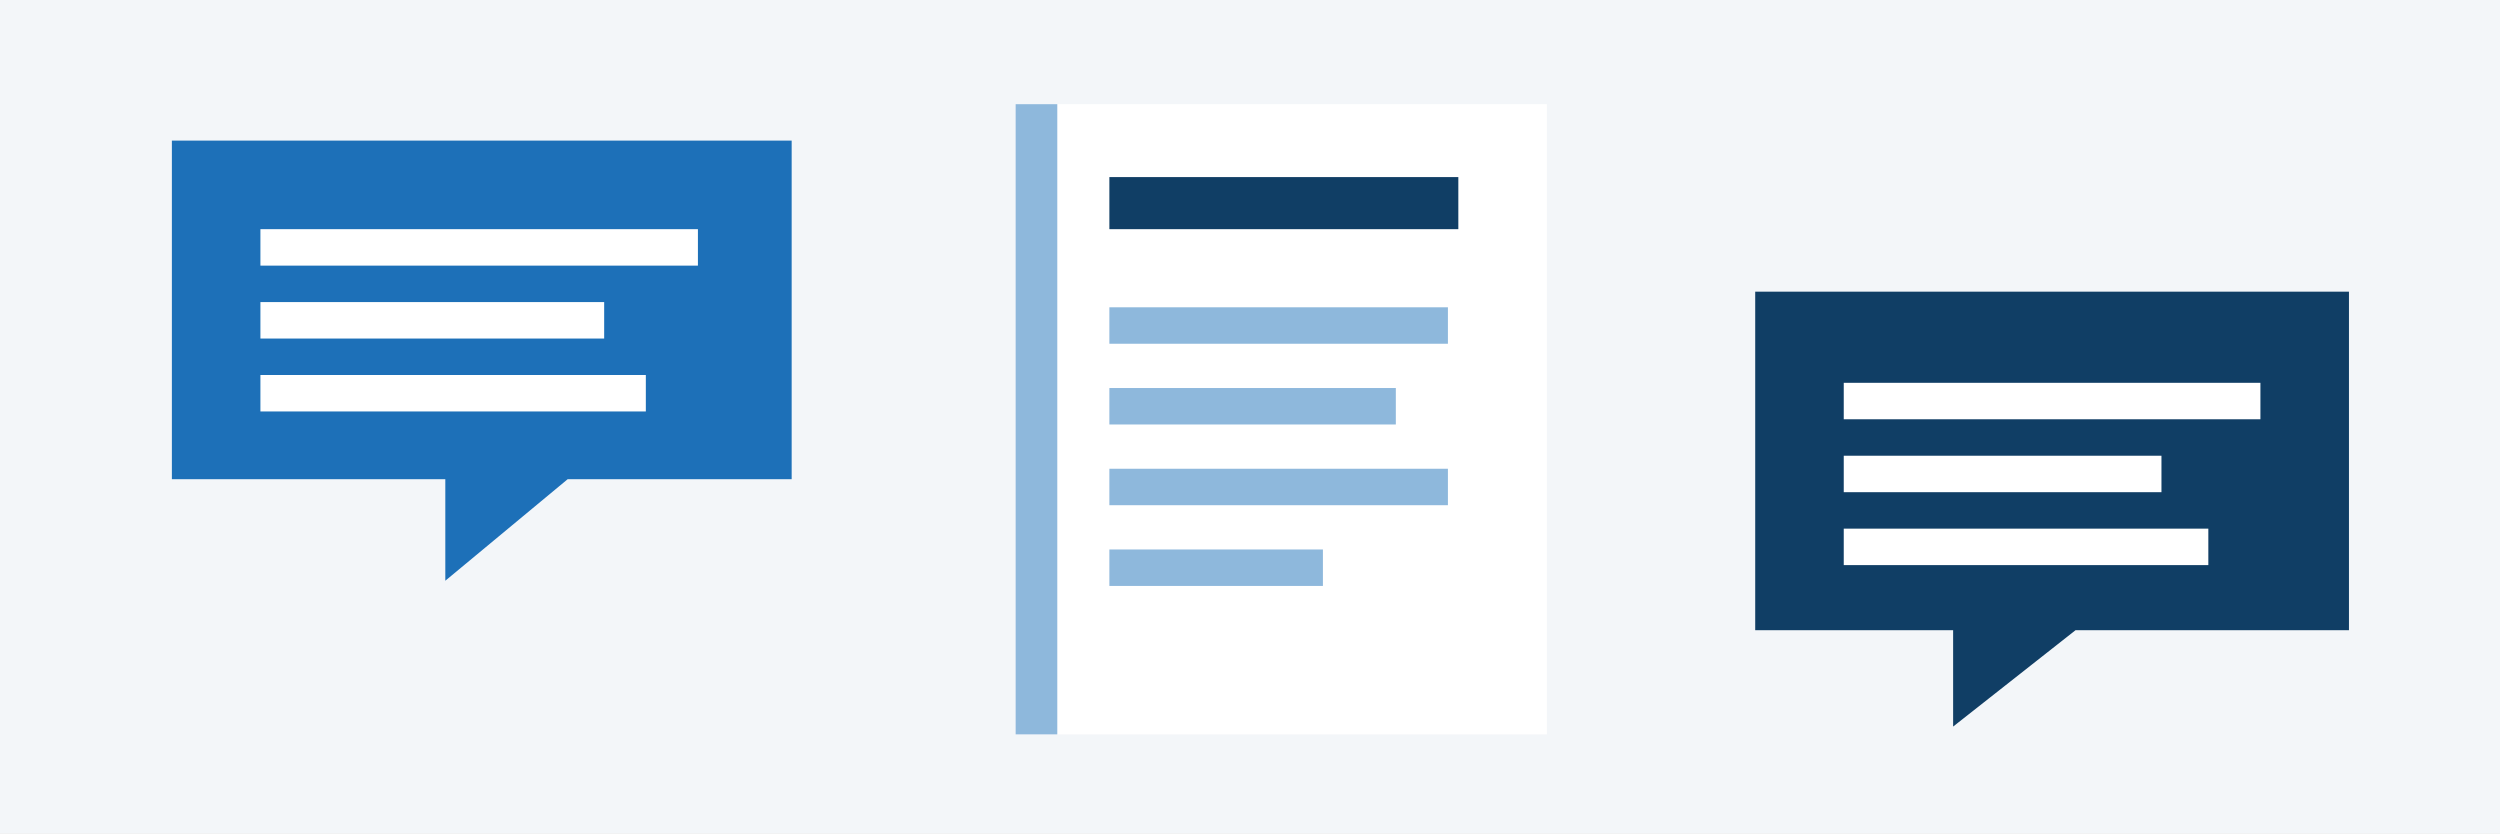
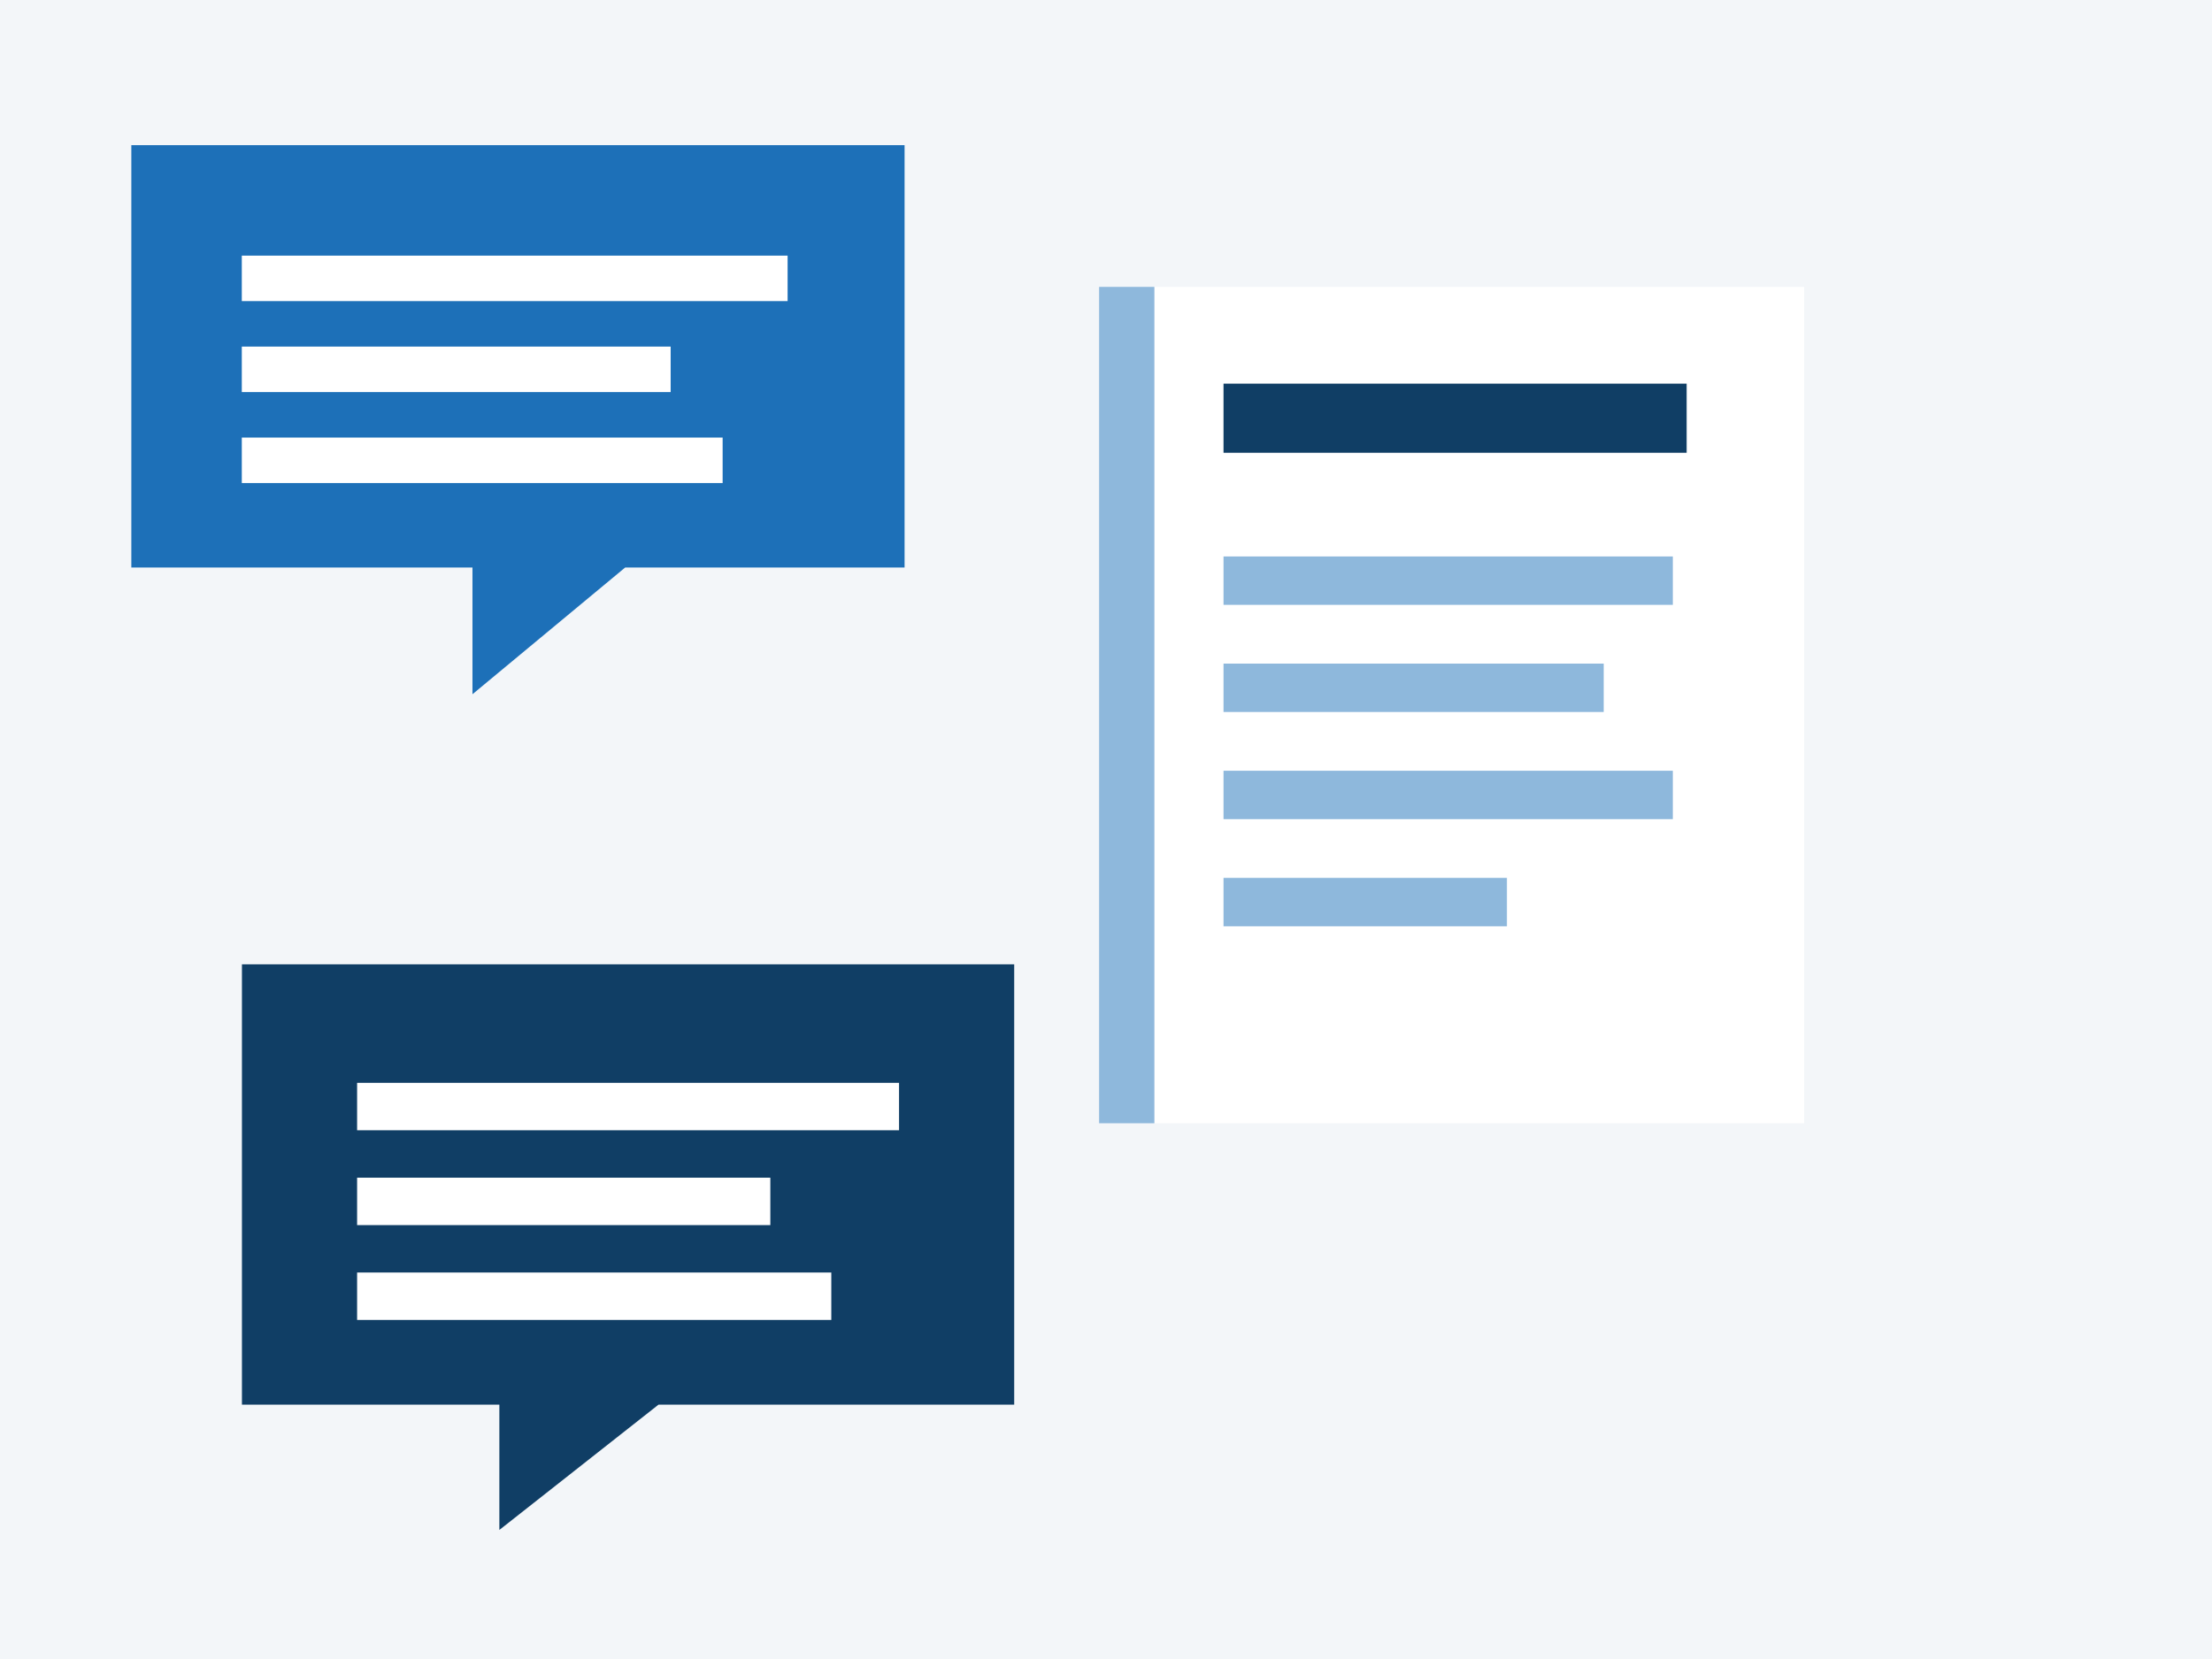
- <svg xmlns="http://www.w3.org/2000/svg" viewBox="0 0 960 320" width="960" height="320" role="img" aria-labelledby="section-community-title section-community-description">
-   <rect x="0" y="0" width="960" height="320" fill="#F3F6F9" />
-   <path d="M66 54H304V184H218L171 223V184H66Z" fill="#1D70B8" />
-   <rect x="100" y="88" width="168" height="14" fill="#FFFFFF" />
-   <rect x="100" y="116" width="132" height="14" fill="#FFFFFF" />
-   <rect x="100" y="144" width="148" height="14" fill="#FFFFFF" />
-   <rect x="390" y="40" width="204" height="242" fill="#FFFFFF" />
-   <rect x="390" y="40" width="16" height="242" fill="#8EB8DC" />
-   <rect x="426" y="68" width="134" height="20" fill="#103E65" />
-   <rect x="426" y="118" width="130" height="14" fill="#8EB8DC" />
-   <rect x="426" y="149" width="110" height="14" fill="#8EB8DC" />
-   <rect x="426" y="180" width="130" height="14" fill="#8EB8DC" />
-   <rect x="426" y="211" width="82" height="14" fill="#8EB8DC" />
-   <path d="M674 112H902V242H797L750 279V242H674Z" fill="#103E65" />
-   <rect x="708" y="147" width="160" height="14" fill="#FFFFFF" />
-   <rect x="708" y="175" width="122" height="14" fill="#FFFFFF" />
-   <rect x="708" y="203" width="140" height="14" fill="#FFFFFF" />
+ <svg xmlns="http://www.w3.org/2000/svg" viewBox="0 0 640 480" width="640" height="480" role="img" aria-labelledby="section-community-title section-community-description">
+   <rect x="0" y="0" width="640" height="480" fill="#F3F6F9" />
+   <g transform="translate(38 42) scale(0.94) translate(-66 -54)">
+     <path d="M66 54H304V184H218L171 223V184H66Z" fill="#1D70B8" />
+     <rect x="100" y="88" width="168" height="14" fill="#FFFFFF" />
+     <rect x="100" y="116" width="132" height="14" fill="#FFFFFF" />
+     <rect x="100" y="144" width="148" height="14" fill="#FFFFFF" />
+   </g>
+   <g transform="translate(318 83) translate(-390 -40)">
+     <rect x="390" y="40" width="204" height="242" fill="#FFFFFF" />
+     <rect x="390" y="40" width="16" height="242" fill="#8EB8DC" />
+     <rect x="426" y="68" width="134" height="20" fill="#103E65" />
+     <rect x="426" y="118" width="130" height="14" fill="#8EB8DC" />
+     <rect x="426" y="149" width="110" height="14" fill="#8EB8DC" />
+     <rect x="426" y="180" width="130" height="14" fill="#8EB8DC" />
+     <rect x="426" y="211" width="82" height="14" fill="#8EB8DC" />
+   </g>
+   <g transform="translate(70 279) scale(0.98) translate(-674 -112)">
+     <path d="M674 112H902V242H797L750 279V242H674Z" fill="#103E65" />
+     <rect x="708" y="147" width="160" height="14" fill="#FFFFFF" />
+     <rect x="708" y="175" width="122" height="14" fill="#FFFFFF" />
+     <rect x="708" y="203" width="140" height="14" fill="#FFFFFF" />
+   </g>
</svg>
